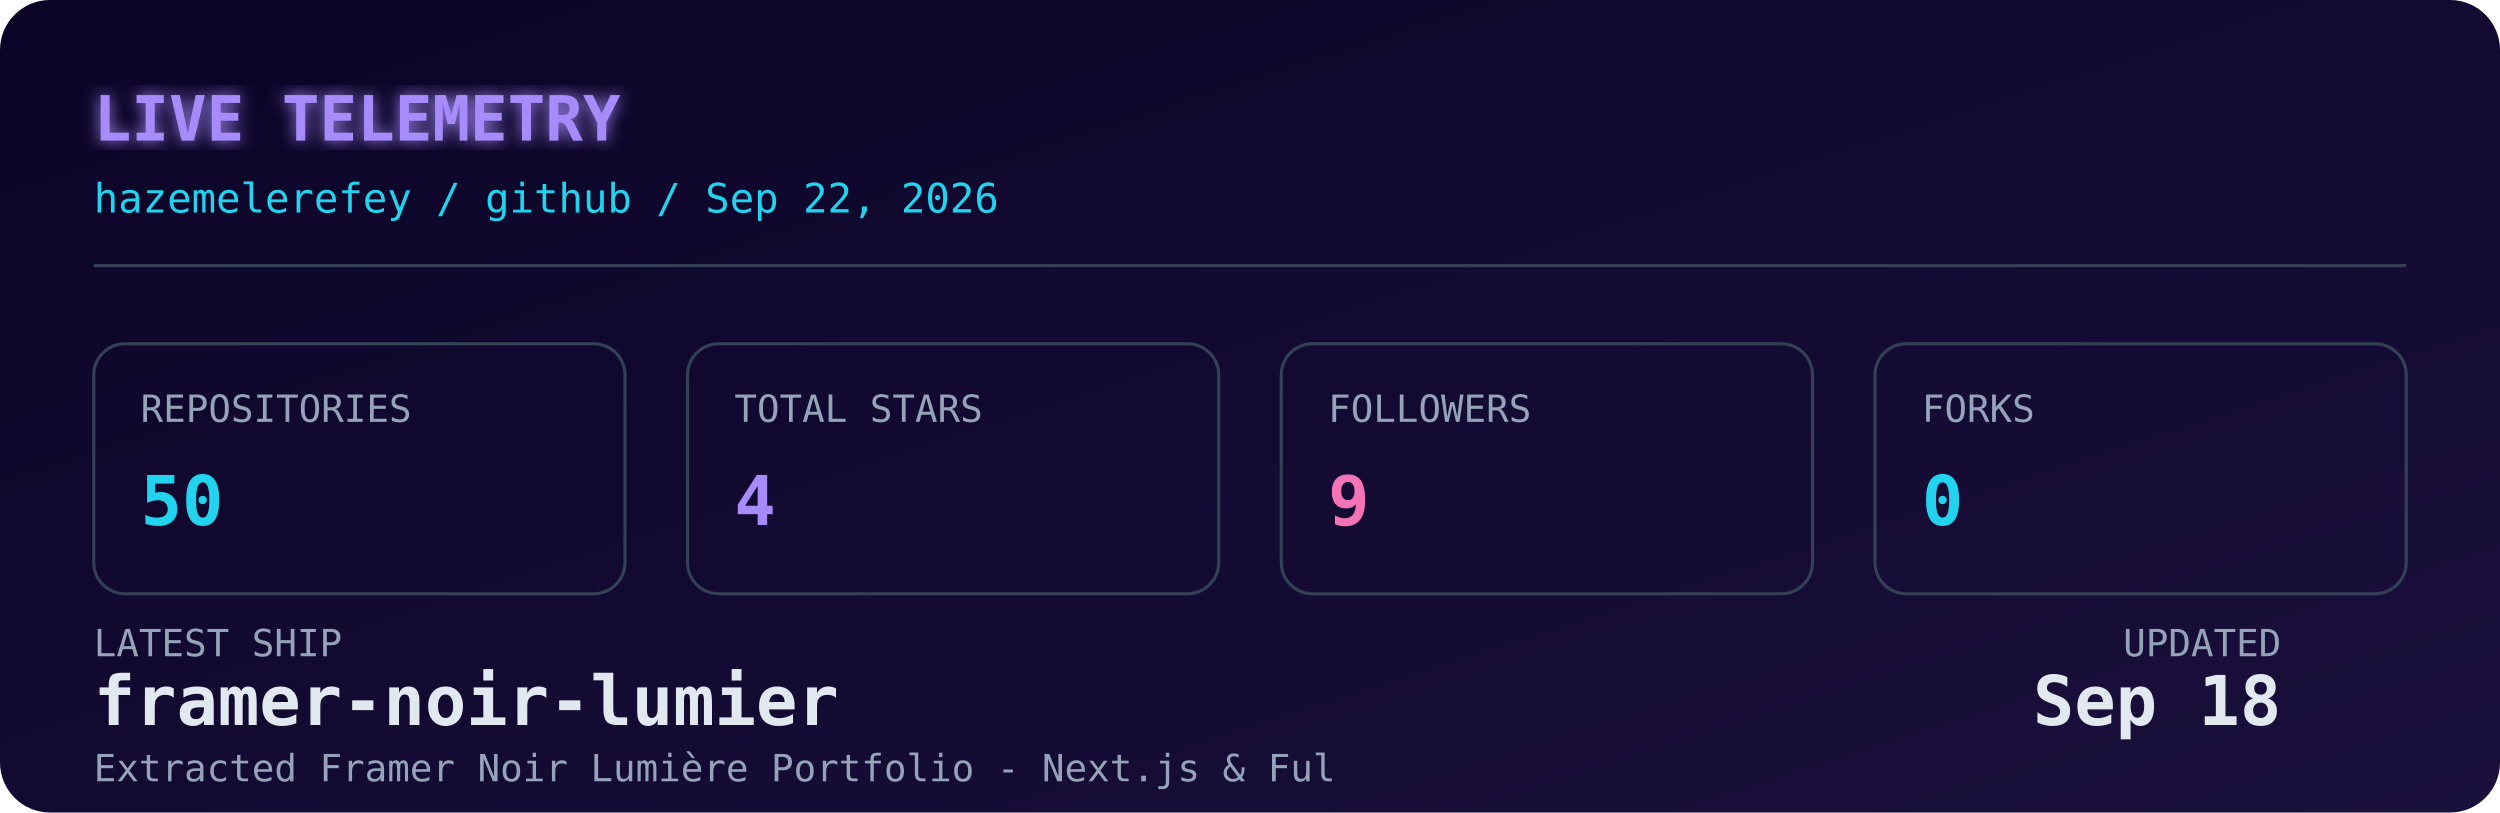
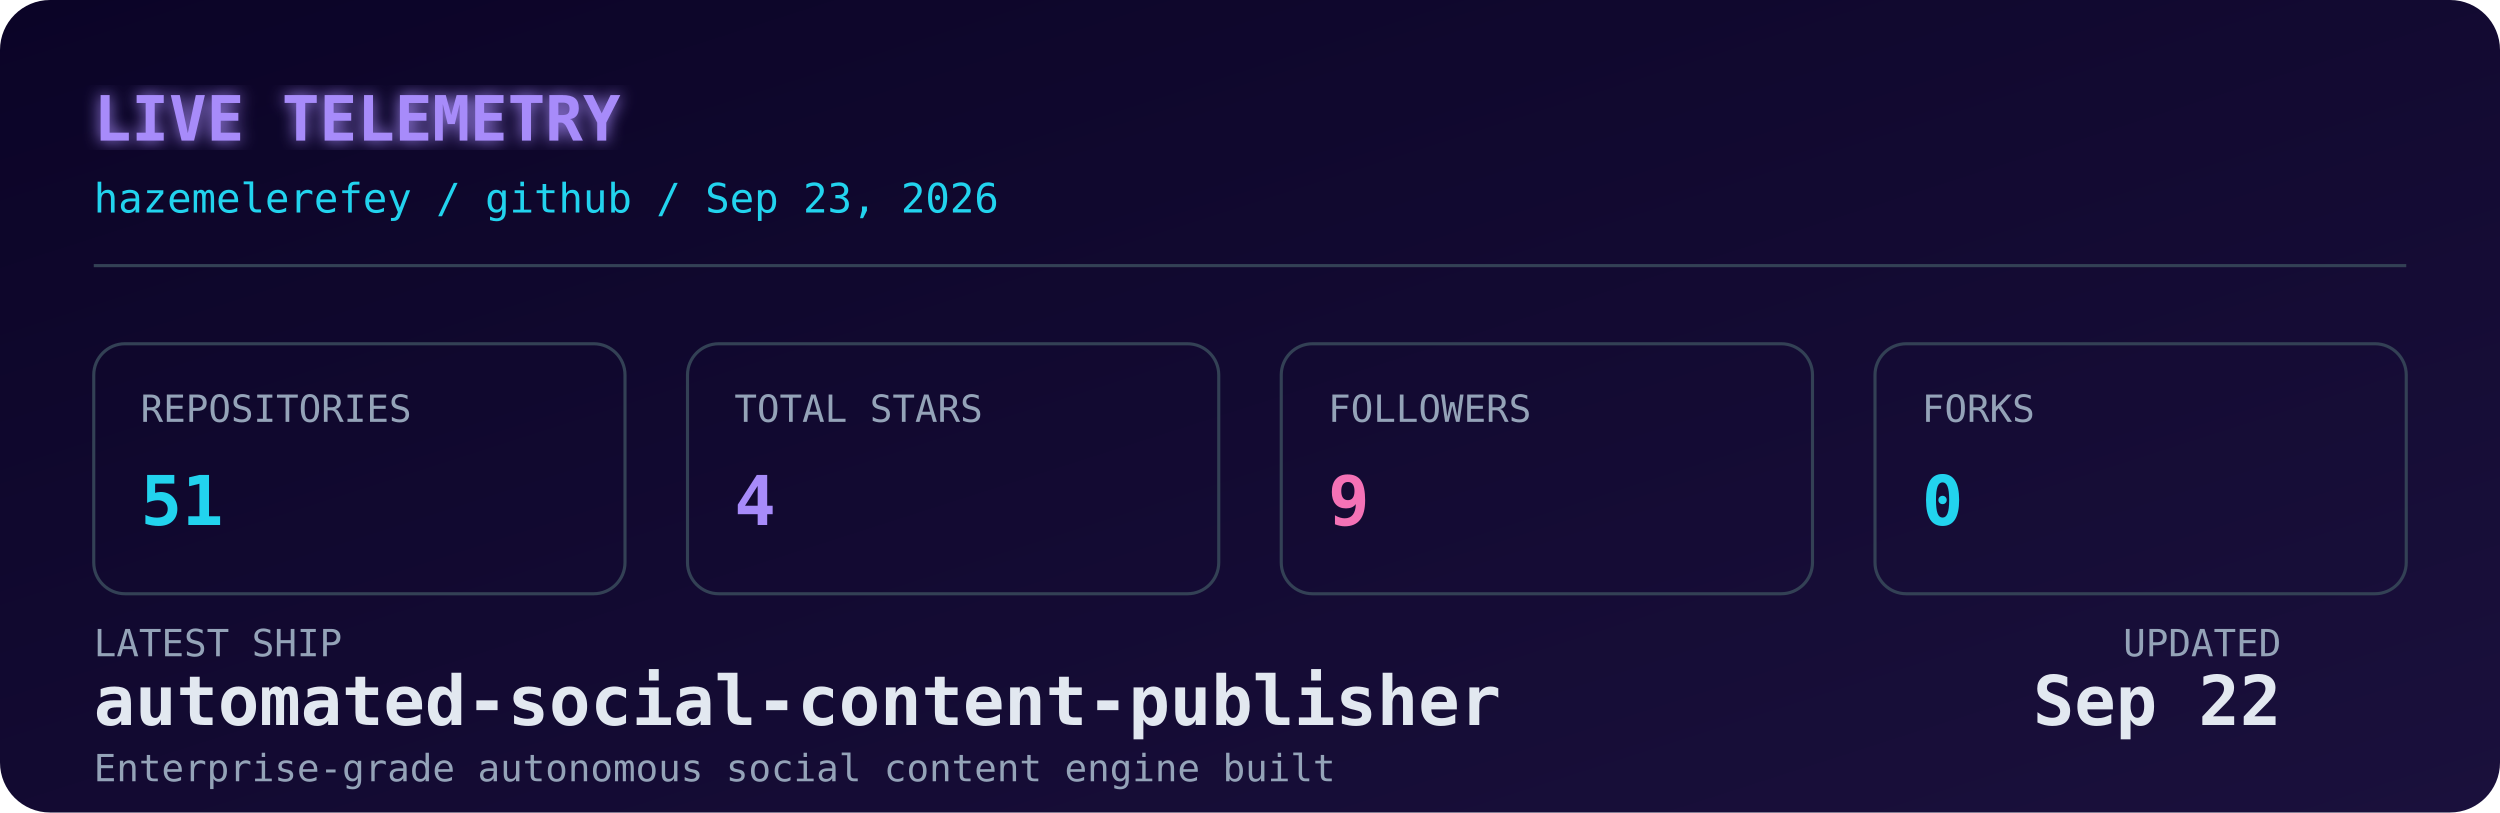
<svg xmlns="http://www.w3.org/2000/svg" width="800" height="260" viewBox="0 0 800 260" role="img" aria-label="Live GitHub dashboard for Hazem Elerefy">
  <defs>
    <linearGradient id="bg" x1="0" y1="0" x2="1" y2="1">
      <stop offset="0%" stop-color="#0b0427" />
      <stop offset="100%" stop-color="#1a103c" />
    </linearGradient>
    <filter id="glow" x="-20%" y="-20%" width="140%" height="140%">
      <feGaussianBlur stdDeviation="2.5" result="blur" />
      <feMerge>
        <feMergeNode in="blur" />
        <feMergeNode in="SourceGraphic" />
      </feMerge>
    </filter>
    <style>
      .mono { font-family: 'JetBrains Mono', 'SFMono-Regular', 'Fira Code', monospace; }
      .label { fill: #94a3b8; font-size: 12px; }
      .value { fill: #e2e8f0; font-size: 22px; font-weight: 700; }
      .accent { fill: #22d3ee; }
      .purple { fill: #a78bfa; }
      .pink { fill: #f472b6; }
      .title { fill: #a78bfa; font-size: 20px; font-weight: 700; }
      .subtitle { fill: #22d3ee; font-size: 13px; }
      .box { fill: none; stroke: #334155; stroke-width: 1; }
      @media (prefers-color-scheme: light) {
        .value { fill: #0f172a; }
        .label { fill: #475569; }
        .title { fill: #7c3aed; }
        .subtitle { fill: #0891b2; }
        .box { stroke: #cbd5e1; }
      }
    </style>
  </defs>
  <rect width="800" height="260" rx="16" fill="url(#bg)" />
  <text x="30" y="45" class="mono title" filter="url(#glow)">LIVE TELEMETRY</text>
-   <text x="30" y="68" class="mono subtitle">hazemelerefey / github / Sep 22, 2026</text>
+   <text x="30" y="68" class="mono subtitle">hazemelerefey / github / Sep 23, 2026</text>
  <line x1="30" y1="85" x2="770" y2="85" stroke="#334155" stroke-width="1" />
  <g transform="translate(30, 110)">
    <rect width="170" height="80" rx="10" class="box" />
    <text x="15" y="25" class="mono label">REPOSITORIES</text>
-     <text x="15" y="58" class="mono value accent">50</text>
+     <text x="15" y="58" class="mono value accent">51</text>
  </g>
  <g transform="translate(220, 110)">
    <rect width="170" height="80" rx="10" class="box" />
    <text x="15" y="25" class="mono label">TOTAL STARS</text>
    <text x="15" y="58" class="mono value purple">4</text>
  </g>
  <g transform="translate(410, 110)">
    <rect width="170" height="80" rx="10" class="box" />
    <text x="15" y="25" class="mono label">FOLLOWERS</text>
    <text x="15" y="58" class="mono value pink">9</text>
  </g>
  <g transform="translate(600, 110)">
    <rect width="170" height="80" rx="10" class="box" />
    <text x="15" y="25" class="mono label">FORKS</text>
    <text x="15" y="58" class="mono value accent">0</text>
  </g>
  <g transform="translate(30, 210)">
    <text x="0" y="0" class="mono label">LATEST SHIP</text>
-     <text x="0" y="22" class="mono value" font-size="15" fill="#e2e8f0">framer-noir-lumier</text>
-     <text x="0" y="40" class="mono label" font-size="11">Extracted Framer Noir Lumière Portfolio - Next.js &amp; Ful</text>
+     <text x="0" y="22" class="mono value" font-size="15" fill="#e2e8f0">automated-social-content-publisher</text>
+     <text x="0" y="40" class="mono label" font-size="11">Enterprise-grade autonomous social content engine built</text>
    <text x="700" y="0" class="mono label" text-anchor="end">UPDATED</text>
-     <text x="700" y="22" class="mono value" font-size="15" text-anchor="end" fill="#e2e8f0">Sep 18</text>
+     <text x="700" y="22" class="mono value" font-size="15" text-anchor="end" fill="#e2e8f0">Sep 22</text>
  </g>
</svg>
